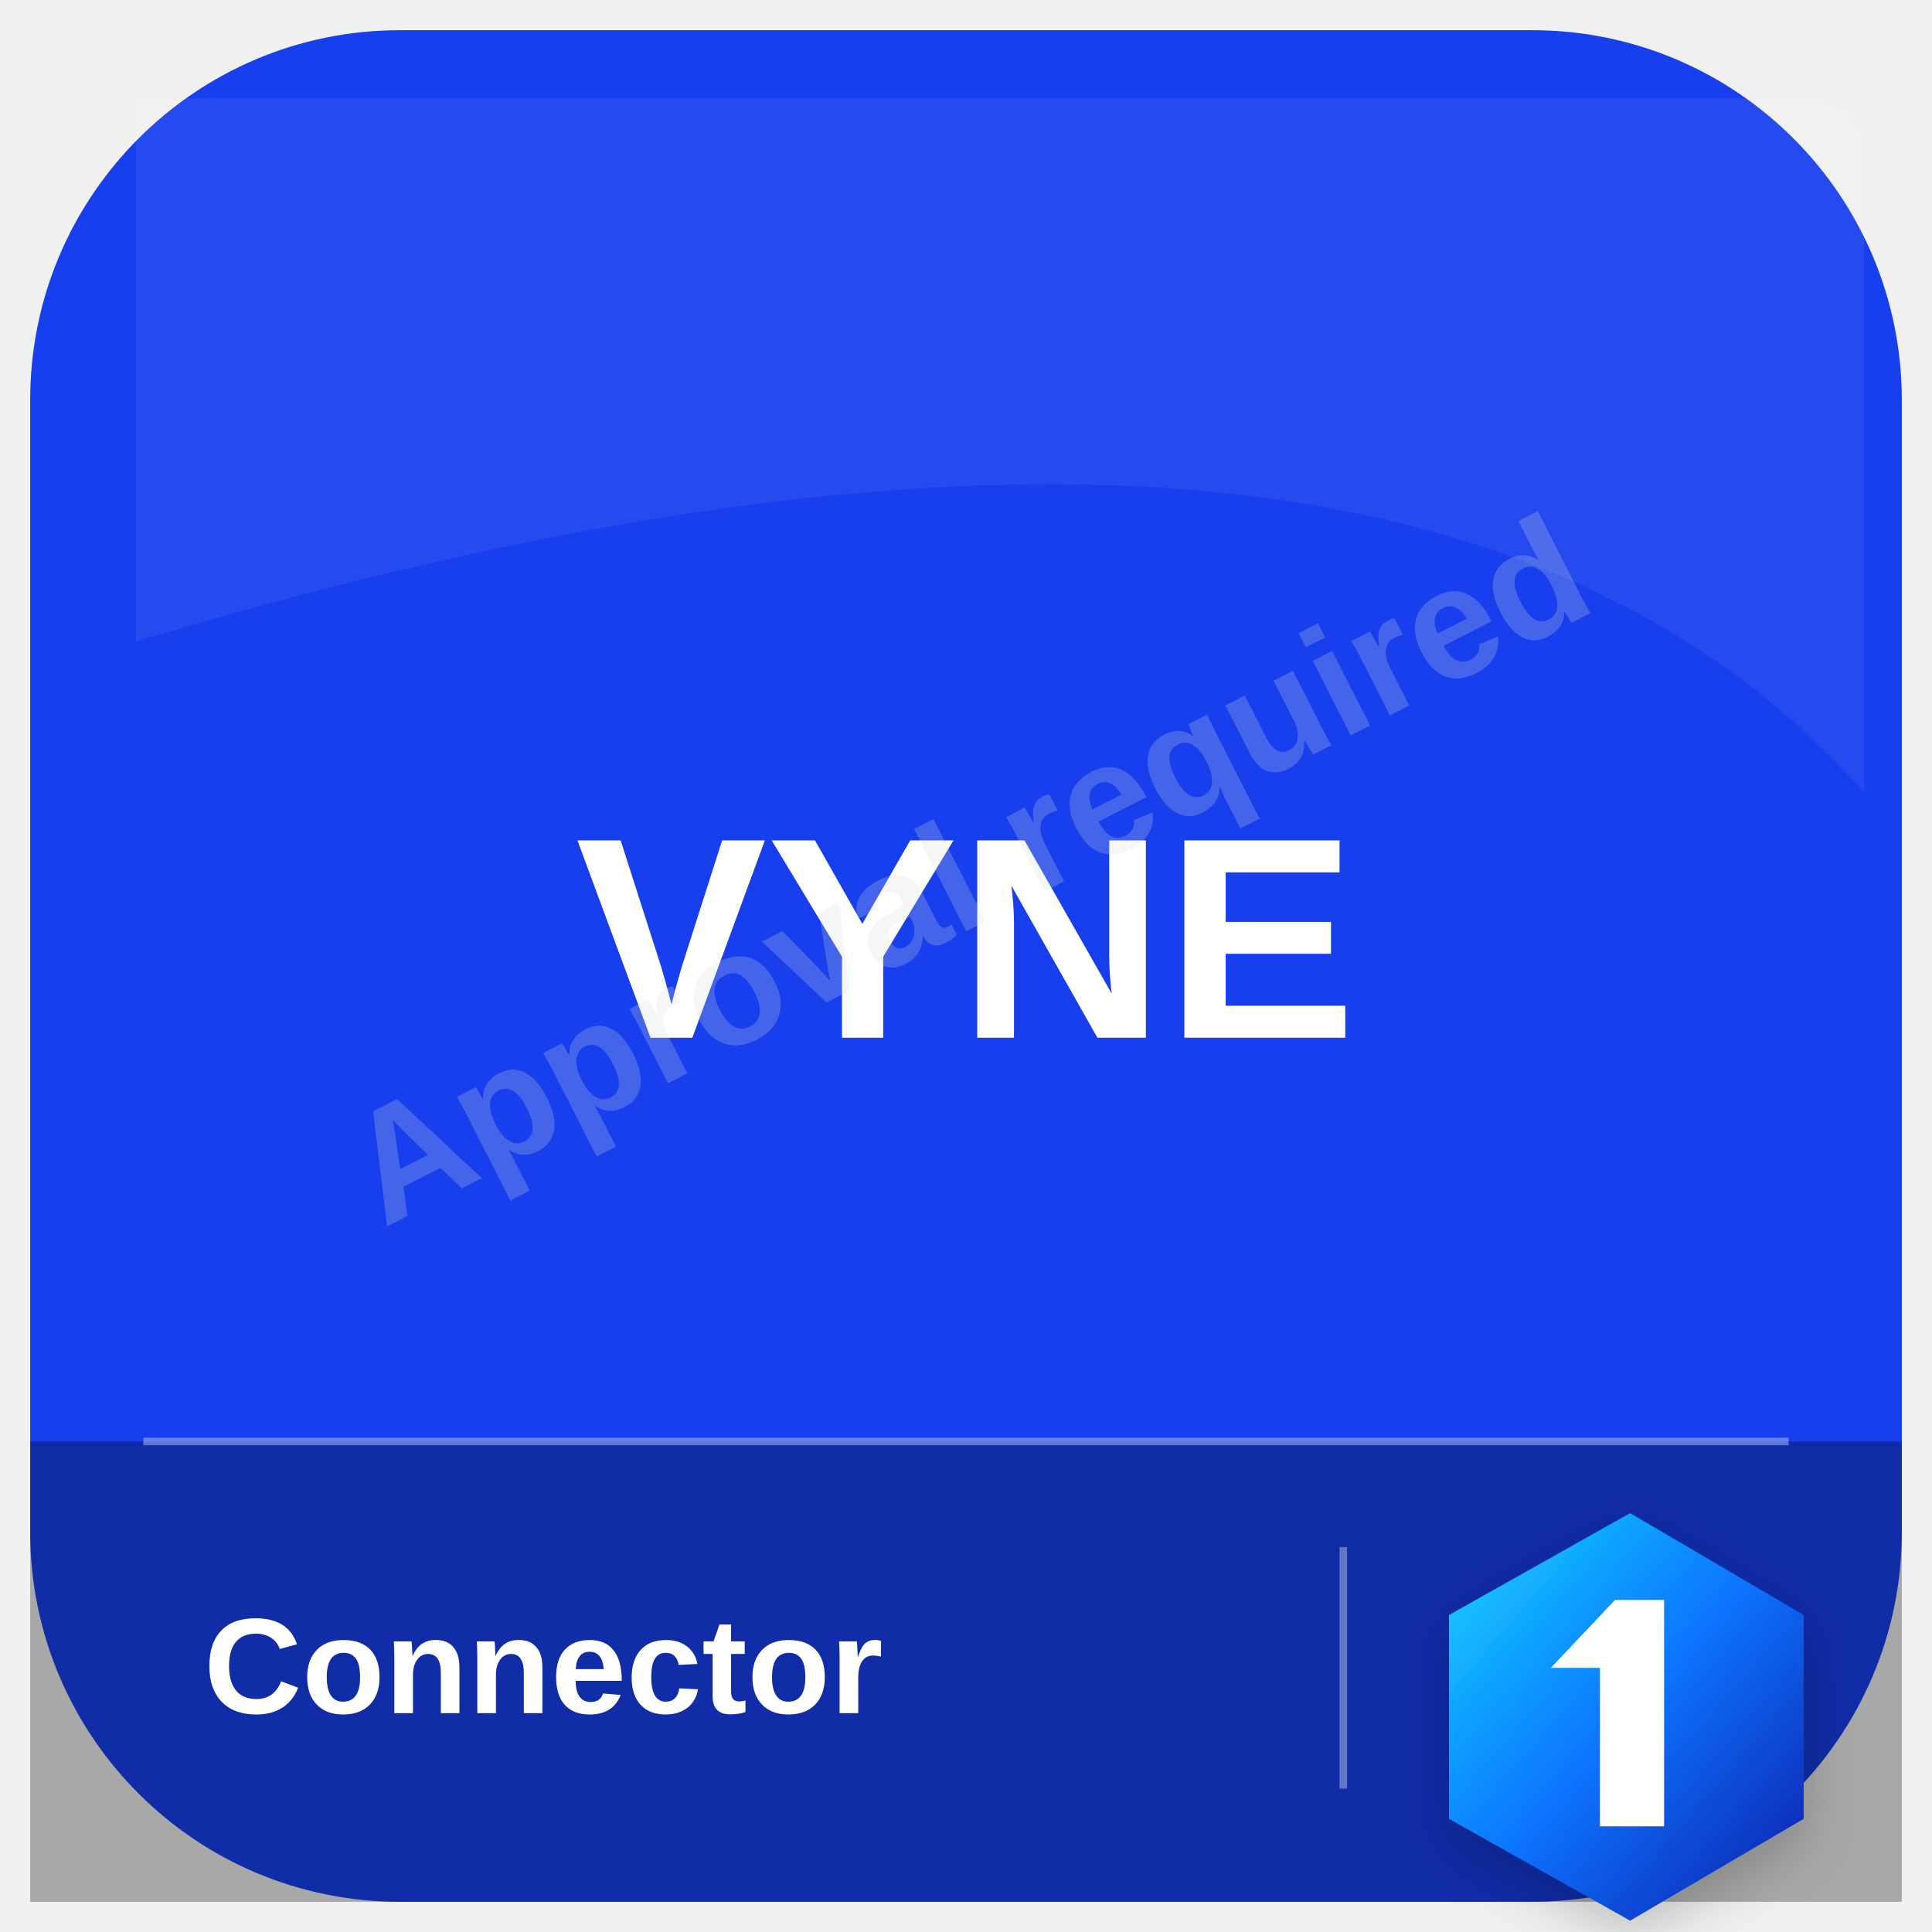
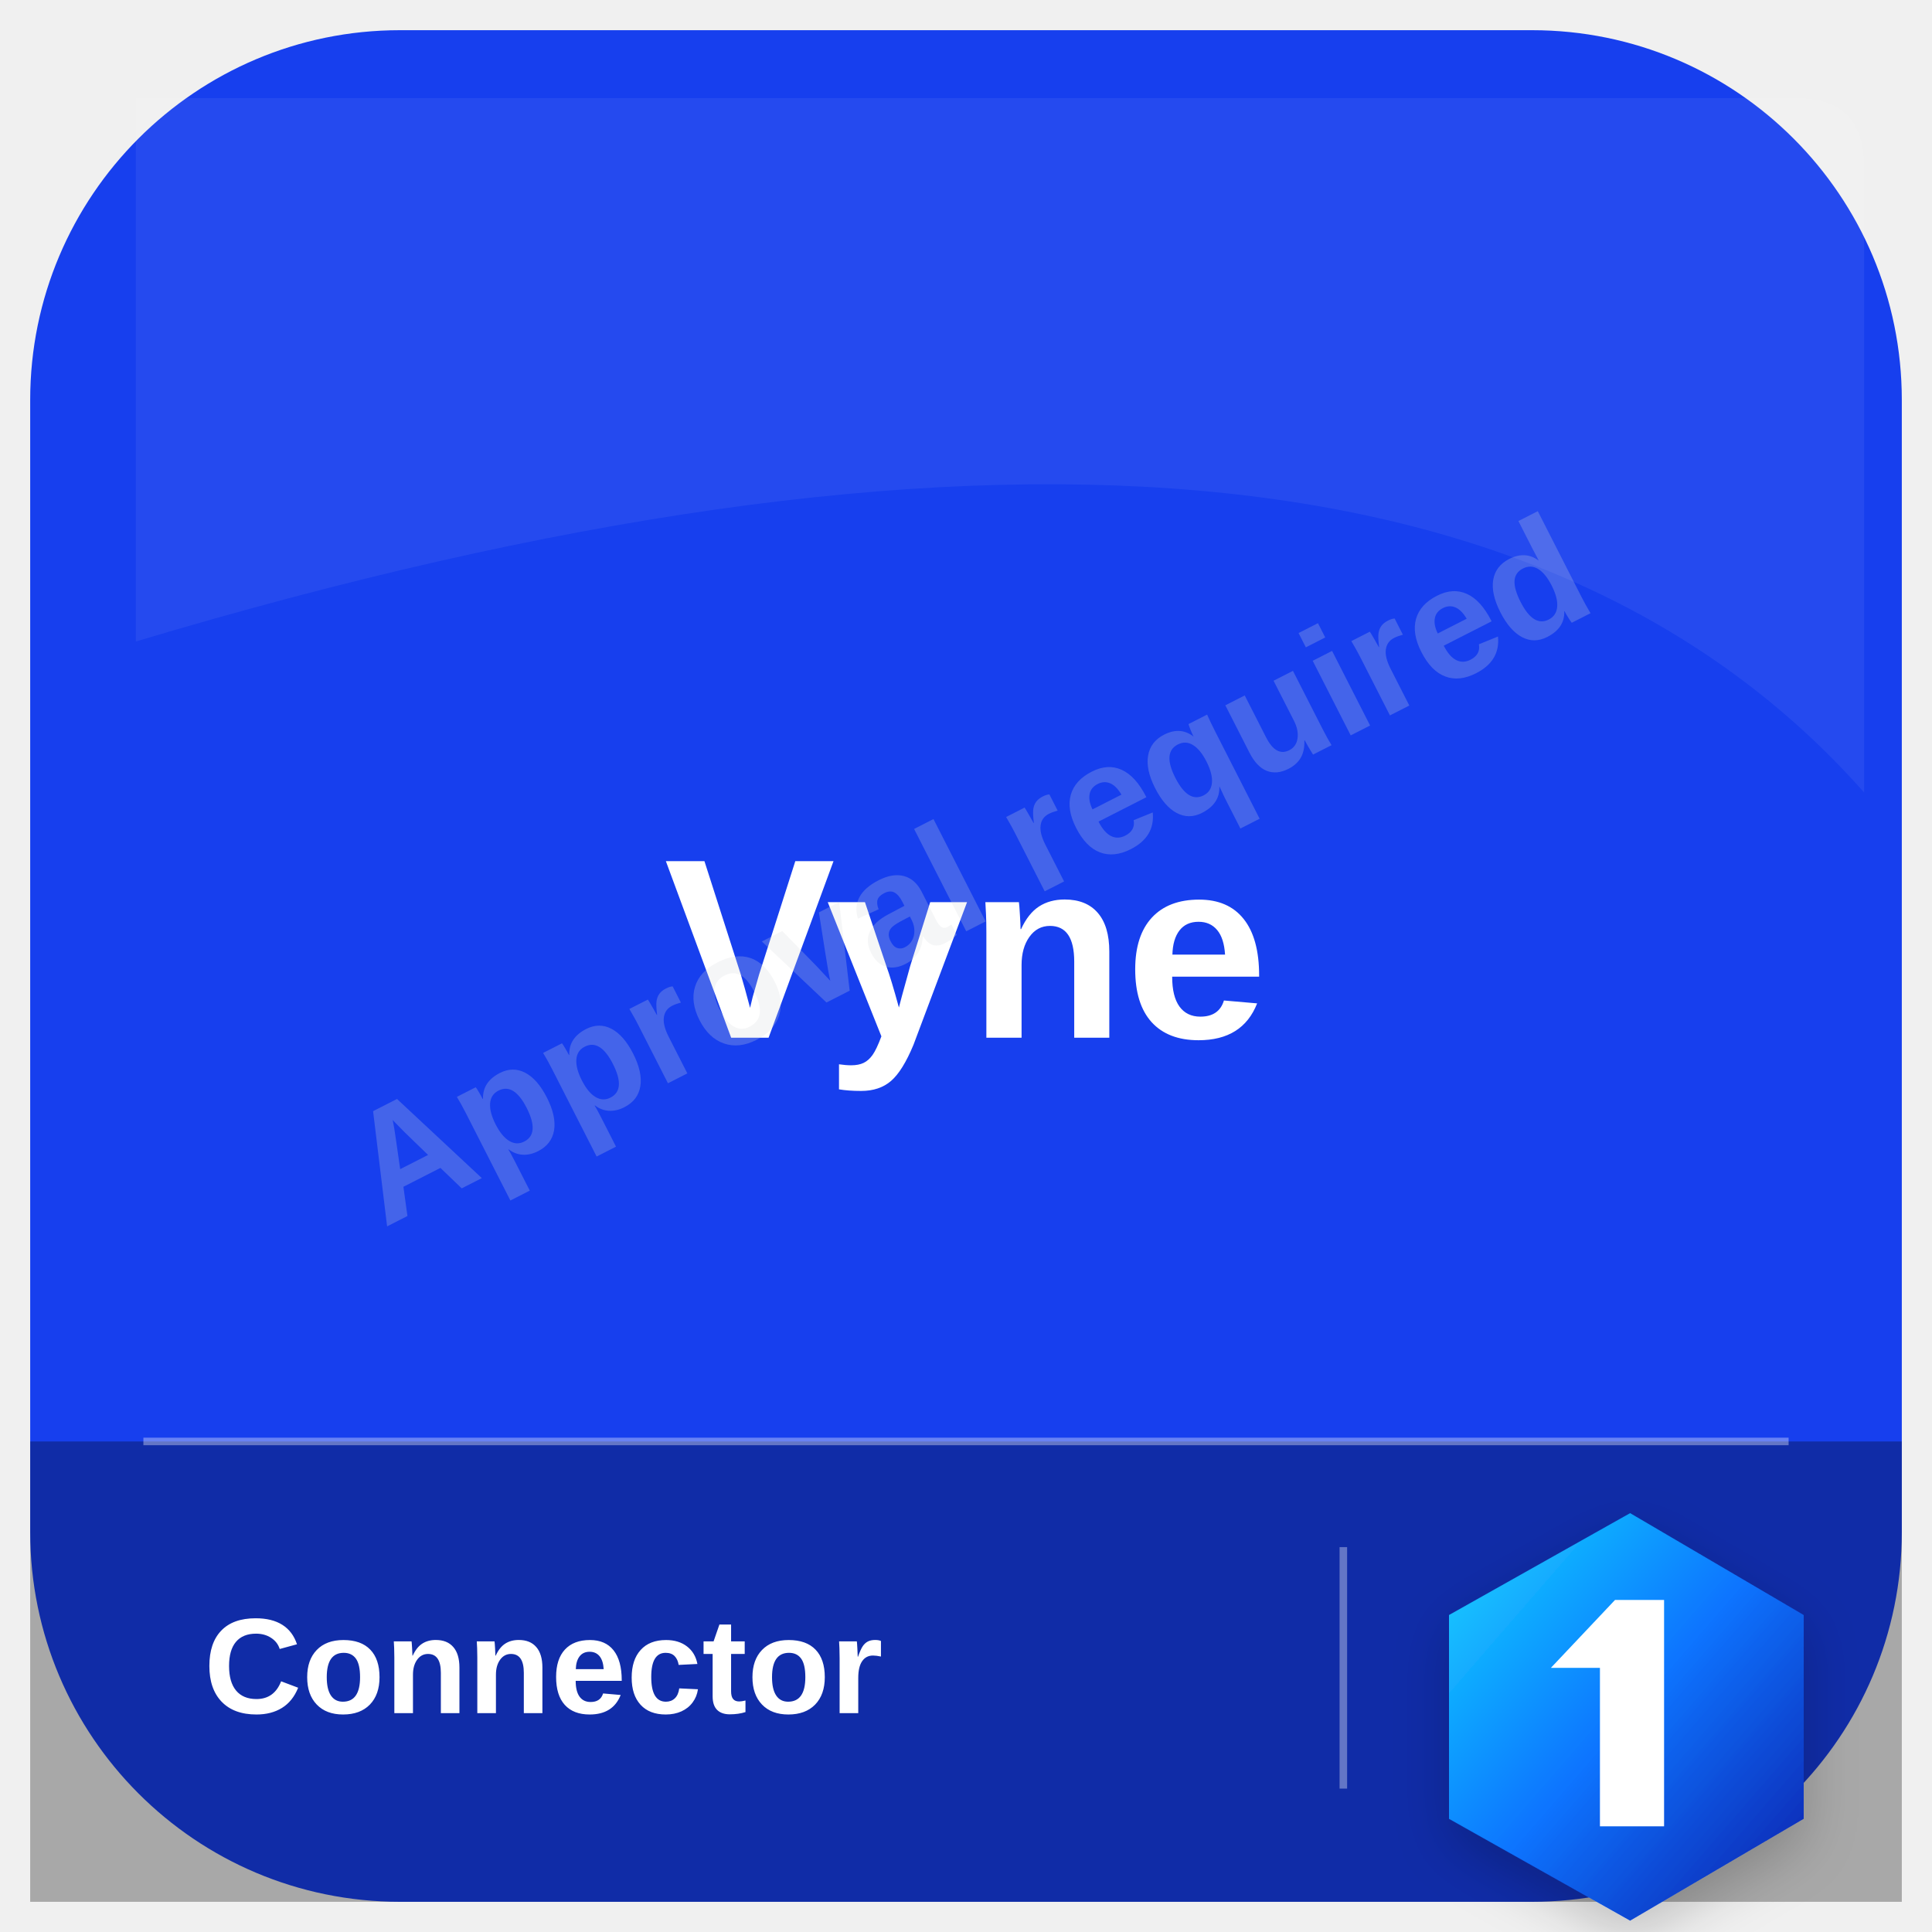
- <svg xmlns="http://www.w3.org/2000/svg" viewBox="0 0 512 512" role="img" aria-label="VYNE connector">
+ <svg xmlns="http://www.w3.org/2000/svg" viewBox="0 0 512 512" role="img" aria-label="Vyne connector">
  <defs>
    <linearGradient id="one" x1="0" y1="0" x2="1" y2="1">
      <stop stop-color="#19d8ff" />
      <stop offset=".5" stop-color="#0874ff" />
      <stop offset="1" stop-color="#071ca8" />
    </linearGradient>
    <filter id="s" x="-30%" y="-30%" width="160%" height="160%">
      <feDropShadow dx="0" dy="5" stdDeviation="7" flood-opacity=".20" />
    </filter>
  </defs>
  <rect x="8" y="8" width="496" height="496" rx="98" fill="#173FEE" />
  <path d="M36 26 H476 Q494 26 494 44 V210 Q370 70 36 170Z" fill="#fff" opacity=".06" />
-   <text x="256" y="275" text-anchor="middle" font-family="Arial,sans-serif" font-size="76" font-weight="800" fill="#FFFFFF">VYNE</text>
+   <text x="256" y="275" text-anchor="middle" font-family="Arial,sans-serif" font-size="68" font-weight="800" fill="#FFFFFF">Vyne</text>
  <g transform="rotate(-27 256 230)" opacity=".24">
    <text x="256" y="245" text-anchor="middle" font-family="Arial,sans-serif" font-size="42" font-weight="700" fill="#D6D9DE">Approval required</text>
  </g>
-   <rect x="8" y="382" width="496" height="122" fill="#000000" opacity="0.30" />
+   <rect x="8" y="382" width="496" height="122" fill="#000000" opacity=".30" />
  <line x1="38" y1="382" x2="474" y2="382" stroke="#FFFFFF" opacity=".35" stroke-width="2" />
  <text x="54" y="454" font-family="Arial,sans-serif" font-size="36" font-weight="700" fill="#FFFFFF">Connector</text>
  <line x1="356" y1="410" x2="356" y2="474" stroke="#FFFFFF" opacity=".35" stroke-width="2" />
  <g transform="translate(384 401)" filter="url(#s)">
    <path d="M48 0 94 27v54L48 108 0 81V27Z" fill="url(#one)" />
    <path d="M44 23 27 41h13v42h17V23Z" fill="#fff" />
  </g>
</svg>
